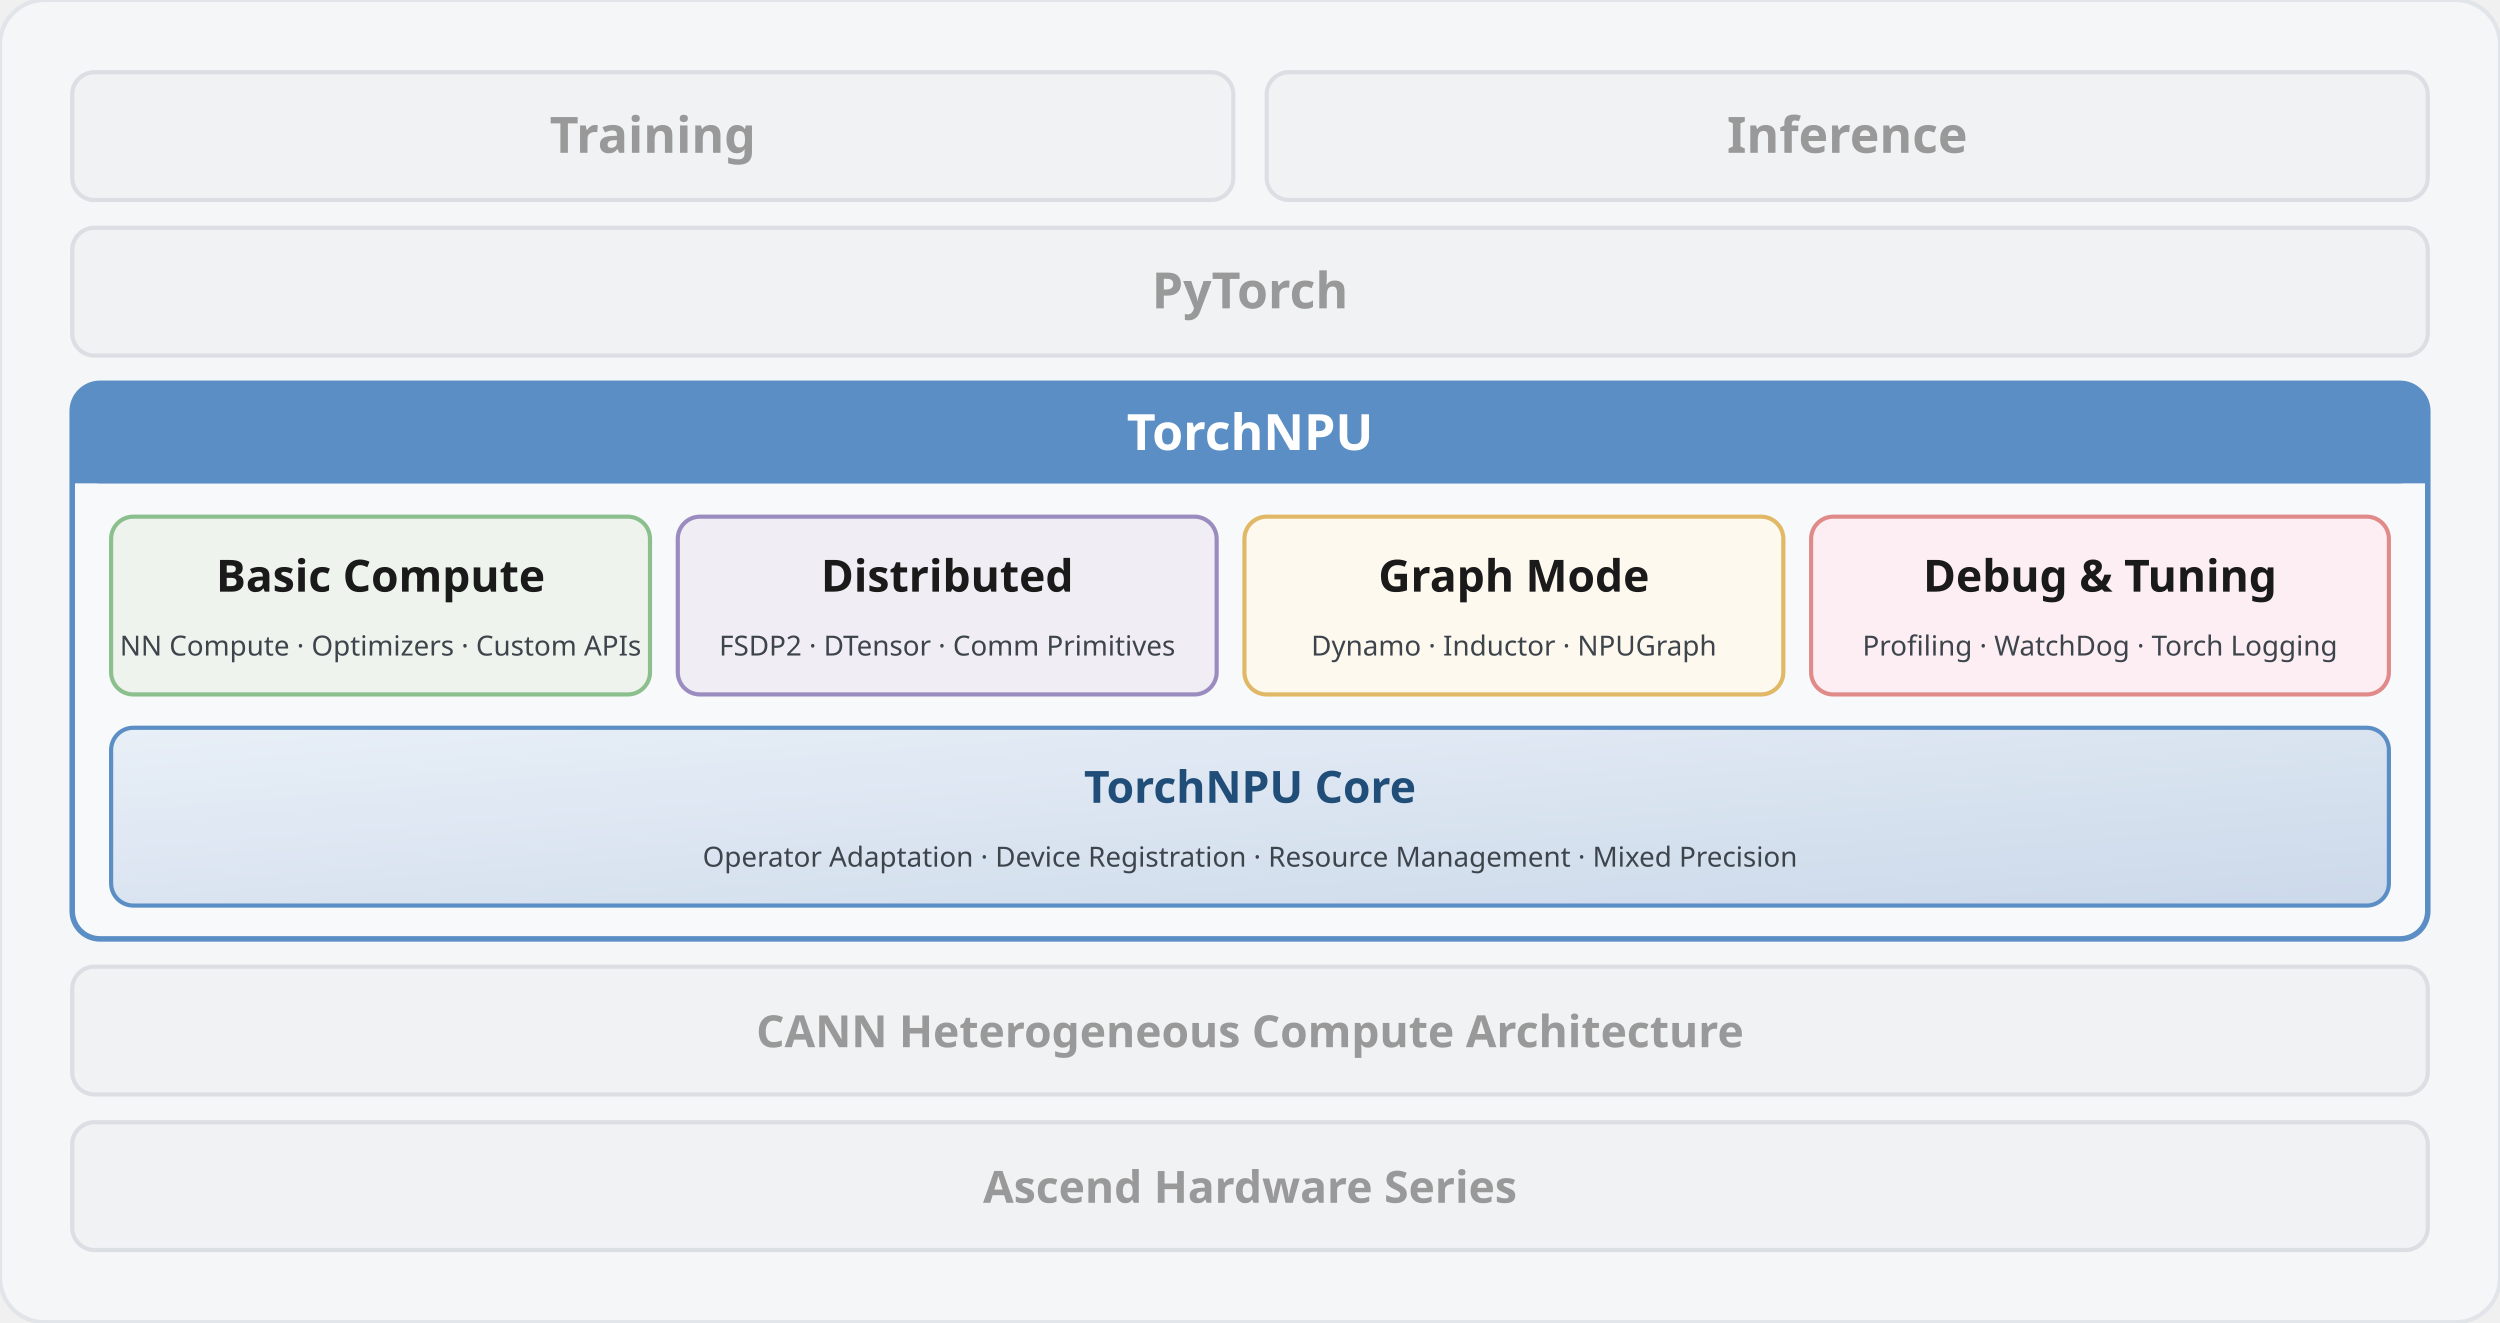
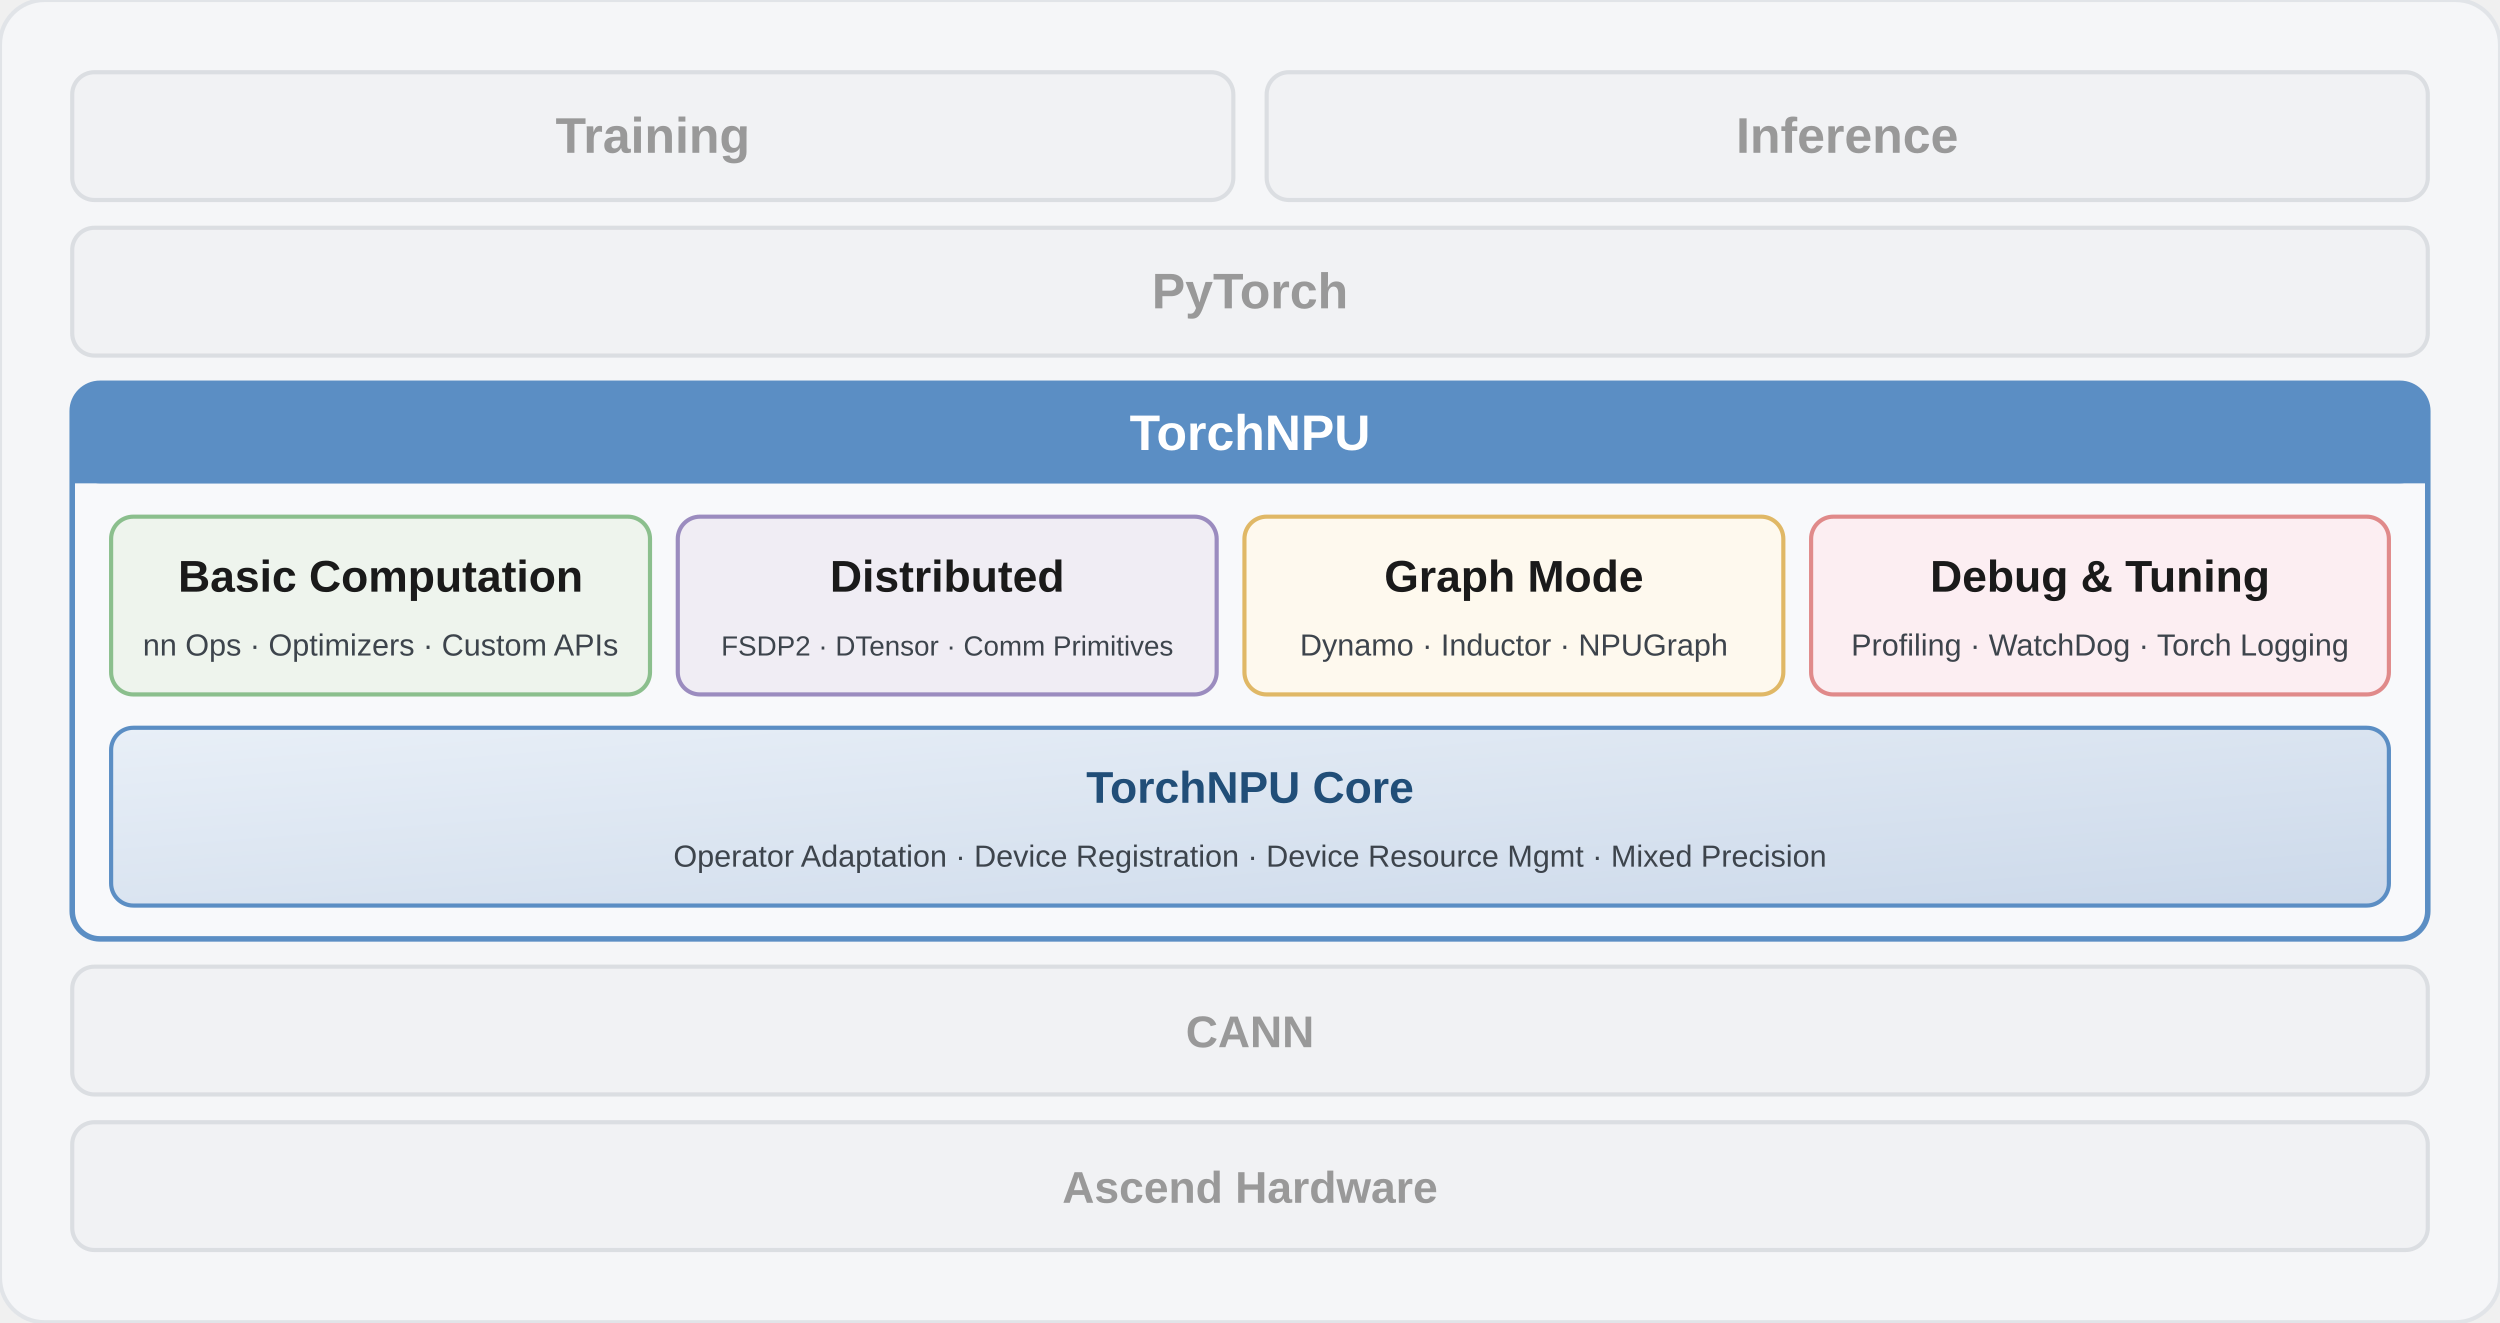
<svg xmlns="http://www.w3.org/2000/svg" width="900" height="476" viewBox="0 0 900 476">
  <defs>
    <linearGradient id="core" x1="0" y1="0" x2="1" y2="1">
      <stop offset="0%" stop-color="#e8eff7" />
      <stop offset="100%" stop-color="#ccd9ea" />
    </linearGradient>
  </defs>
  <rect width="900" height="476" rx="16" fill="#f5f6f8" stroke="#e1e4e8" stroke-width="1.5" />
  <rect x="26" y="26" width="418" height="46" rx="8" fill="#f0f1f3" stroke="#d5d8dc" stroke-width="1.5" opacity="0.8" />
-   <text x="235" y="55" text-anchor="middle" font-family="Microsoft YaHei, PingFang SC, sans-serif" font-size="18" font-weight="600" fill="#999">Training</text>
+   <text x="235" y="55" text-anchor="middle" font-family="Arial, Segoe UI, sans-serif" font-size="18" font-weight="600" fill="#999">Training</text>
  <rect x="456" y="26" width="418" height="46" rx="8" fill="#f0f1f3" stroke="#d5d8dc" stroke-width="1.5" opacity="0.8" />
-   <text x="665" y="55" text-anchor="middle" font-family="Microsoft YaHei, PingFang SC, sans-serif" font-size="18" font-weight="600" fill="#999">Inference</text>
+   <text x="665" y="55" text-anchor="middle" font-family="Arial, Segoe UI, sans-serif" font-size="18" font-weight="600" fill="#999">Inference</text>
  <rect x="26" y="82" width="848" height="46" rx="8" fill="#f0f1f3" stroke="#d5d8dc" stroke-width="1.5" opacity="0.8" />
-   <text x="450" y="111" text-anchor="middle" font-family="Microsoft YaHei, PingFang SC, sans-serif" font-size="18" font-weight="700" fill="#999">PyTorch</text>
+   <text x="450" y="111" text-anchor="middle" font-family="Arial, Segoe UI, sans-serif" font-size="18" font-weight="700" fill="#999">PyTorch</text>
  <rect x="26" y="138" width="848" height="200" rx="10" fill="#f8f9fb" stroke="#5b8ec4" stroke-width="2" />
  <rect x="26" y="138" width="848" height="36" rx="10" fill="#5b8ec4" />
  <rect x="26" y="164" width="848" height="10" fill="#5b8ec4" />
-   <text x="450" y="162" text-anchor="middle" font-family="Microsoft YaHei, PingFang SC, sans-serif" font-size="18" font-weight="700" fill="#fff">TorchNPU</text>
+   <text x="450" y="162" text-anchor="middle" font-family="Arial, Segoe UI, sans-serif" font-size="18" font-weight="700" fill="#fff">TorchNPU</text>
  <rect x="40" y="186" width="194" height="64" rx="8" fill="#eef4ed" stroke="#8bbf8d" stroke-width="1.5" />
-   <text x="137" y="213" text-anchor="middle" font-family="Microsoft YaHei, PingFang SC, sans-serif" font-size="16" font-weight="700" fill="#1a1a1a">Basic Compute</text>
-   <text x="137" y="236" text-anchor="middle" font-family="Microsoft YaHei, PingFang SC, sans-serif" font-size="10" fill="#3d444c">NN Compute · Optimizers · Custom APIs</text>
+   <text x="137" y="213" text-anchor="middle" font-family="Arial, Segoe UI, sans-serif" font-size="16" font-weight="700" fill="#1a1a1a">Basic Computation</text>
+   <text x="137" y="236" text-anchor="middle" font-family="Arial, Segoe UI, sans-serif" font-size="11" fill="#3d444c">nn Ops · Optimizers · Custom APIs</text>
  <rect x="244" y="186" width="194" height="64" rx="8" fill="#f0edf4" stroke="#9b8cbf" stroke-width="1.5" />
-   <text x="341" y="213" text-anchor="middle" font-family="Microsoft YaHei, PingFang SC, sans-serif" font-size="16" font-weight="700" fill="#1a1a1a">Distributed</text>
-   <text x="341" y="236" text-anchor="middle" font-family="Microsoft YaHei, PingFang SC, sans-serif" font-size="10" fill="#3d444c">FSDP2 · DTensor · Comm Primitives</text>
+   <text x="341" y="213" text-anchor="middle" font-family="Arial, Segoe UI, sans-serif" font-size="16" font-weight="700" fill="#1a1a1a">Distributed</text>
+   <text x="341" y="236" text-anchor="middle" font-family="Arial, Segoe UI, sans-serif" font-size="10" fill="#3d444c">FSDP2 · DTensor · Comm Primitives</text>
  <rect x="448" y="186" width="194" height="64" rx="8" fill="#fef9ee" stroke="#e0b866" stroke-width="1.5" />
-   <text x="545" y="213" text-anchor="middle" font-family="Microsoft YaHei, PingFang SC, sans-serif" font-size="16" font-weight="700" fill="#1a1a1a">Graph Mode</text>
-   <text x="545" y="236" text-anchor="middle" font-family="Microsoft YaHei, PingFang SC, sans-serif" font-size="10" fill="#3d444c">Dynamo · Inductor · NPUGraph</text>
+   <text x="545" y="213" text-anchor="middle" font-family="Arial, Segoe UI, sans-serif" font-size="16" font-weight="700" fill="#1a1a1a">Graph Mode</text>
+   <text x="545" y="236" text-anchor="middle" font-family="Arial, Segoe UI, sans-serif" font-size="11" fill="#3d444c">Dynamo · Inductor · NPUGraph</text>
  <rect x="652" y="186" width="208" height="64" rx="8" fill="#fceef2" stroke="#e08a8a" stroke-width="1.5" />
-   <text x="756" y="213" text-anchor="middle" font-family="Microsoft YaHei, PingFang SC, sans-serif" font-size="16" font-weight="700" fill="#1a1a1a">Debug &amp; Tuning</text>
-   <text x="756" y="236" text-anchor="middle" font-family="Microsoft YaHei, PingFang SC, sans-serif" font-size="10" fill="#3d444c">Profiling · WatchDog · Torch Logging</text>
+   <text x="756" y="213" text-anchor="middle" font-family="Arial, Segoe UI, sans-serif" font-size="16" font-weight="700" fill="#1a1a1a">Debug &amp; Tuning</text>
+   <text x="756" y="236" text-anchor="middle" font-family="Arial, Segoe UI, sans-serif" font-size="11" fill="#3d444c">Profiling · WatchDog · Torch Logging</text>
  <rect x="40" y="262" width="820" height="64" rx="8" fill="url(#core)" stroke="#5b8ec4" stroke-width="1.5" />
-   <text x="450" y="289" text-anchor="middle" font-family="Microsoft YaHei, PingFang SC, sans-serif" font-size="16" font-weight="700" fill="#214e78">TorchNPU Core</text>
-   <text x="450" y="312" text-anchor="middle" font-family="Microsoft YaHei, PingFang SC, sans-serif" font-size="10" fill="#3d444c">Operator Adaptation · Device Registration · Resource Management · Mixed Precision</text>
+   <text x="450" y="289" text-anchor="middle" font-family="Arial, Segoe UI, sans-serif" font-size="16" font-weight="700" fill="#214e78">TorchNPU Core</text>
+   <text x="450" y="312" text-anchor="middle" font-family="Arial, Segoe UI, sans-serif" font-size="11" fill="#3d444c">Operator Adaptation · Device Registration · Device Resource Mgmt · Mixed Precision</text>
  <rect x="26" y="348" width="848" height="46" rx="8" fill="#f0f1f3" stroke="#d5d8dc" stroke-width="1.5" opacity="0.8" />
-   <text x="450" y="377" text-anchor="middle" font-family="Microsoft YaHei, PingFang SC, sans-serif" font-size="16" font-weight="600" fill="#999">CANN Heterogeneous Compute Architecture</text>
+   <text x="450" y="377" text-anchor="middle" font-family="Arial, Segoe UI, sans-serif" font-size="16" font-weight="600" fill="#999">CANN</text>
  <rect x="26" y="404" width="848" height="46" rx="8" fill="#f0f1f3" stroke="#d5d8dc" stroke-width="1.5" opacity="0.8" />
-   <text x="450" y="433" text-anchor="middle" font-family="Microsoft YaHei, PingFang SC, sans-serif" font-size="16" font-weight="600" fill="#999">Ascend Hardware Series</text>
+   <text x="450" y="433" text-anchor="middle" font-family="Arial, Segoe UI, sans-serif" font-size="16" font-weight="600" fill="#999">Ascend Hardware</text>
</svg>
